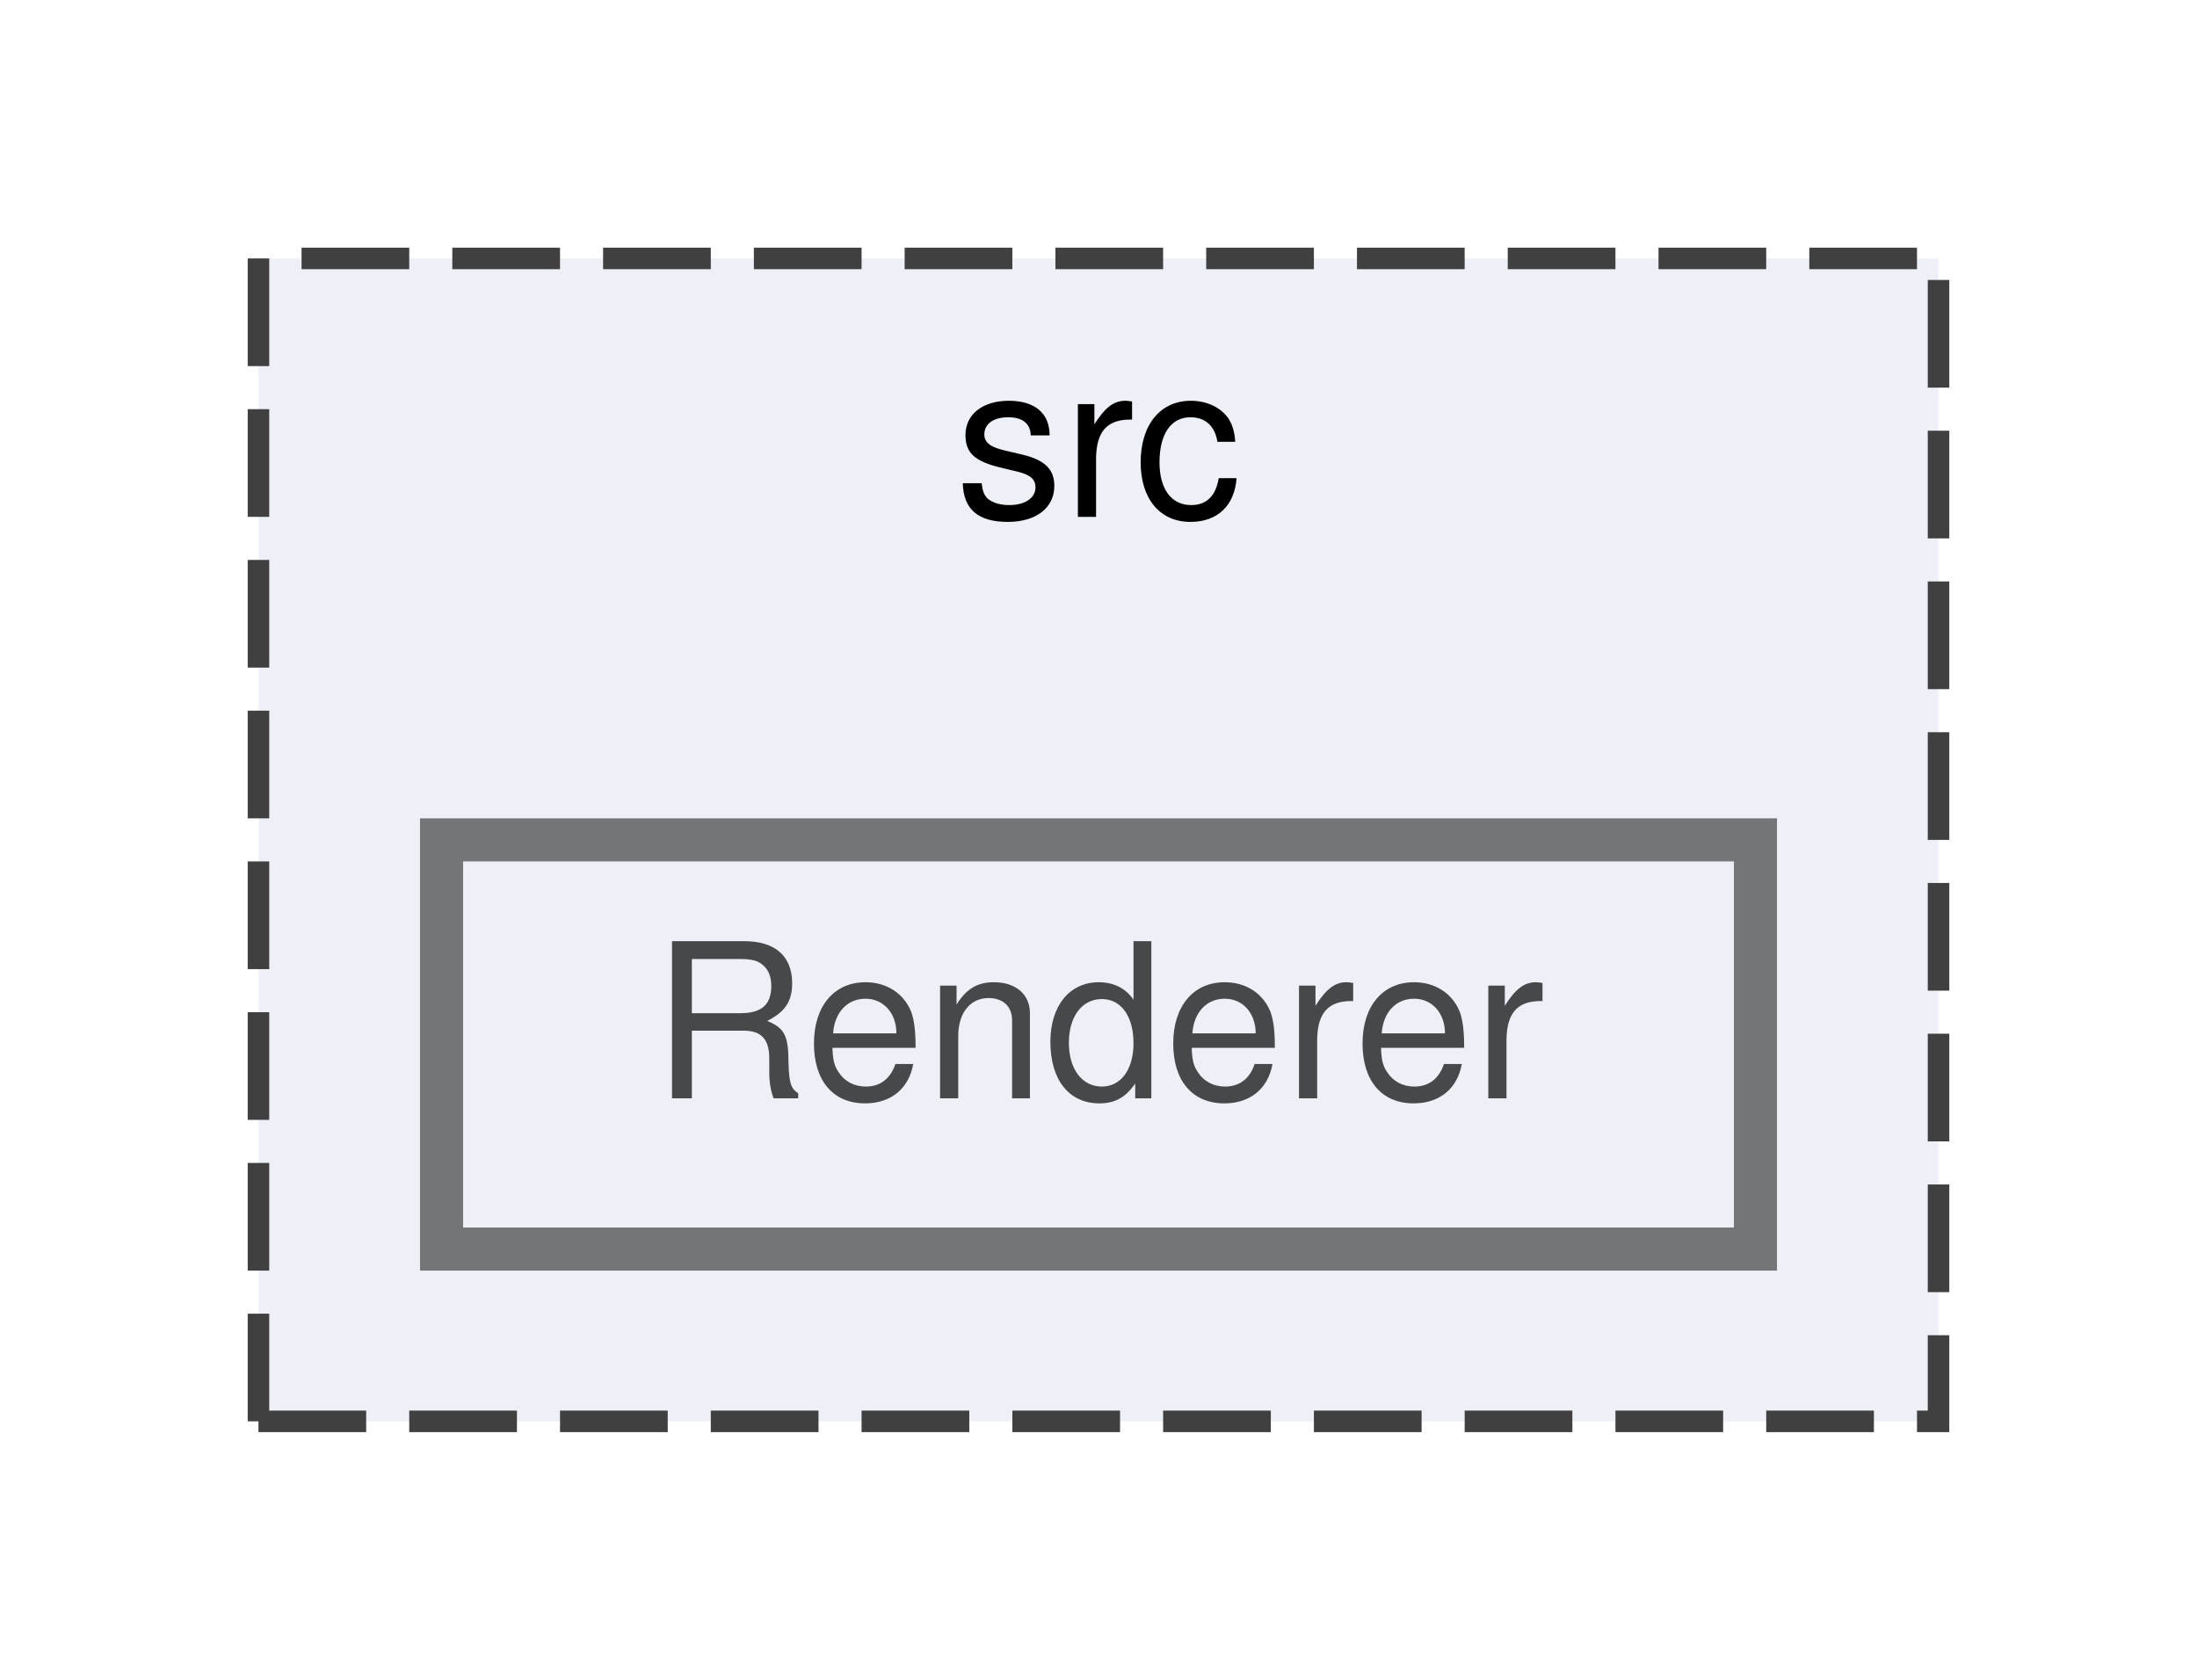
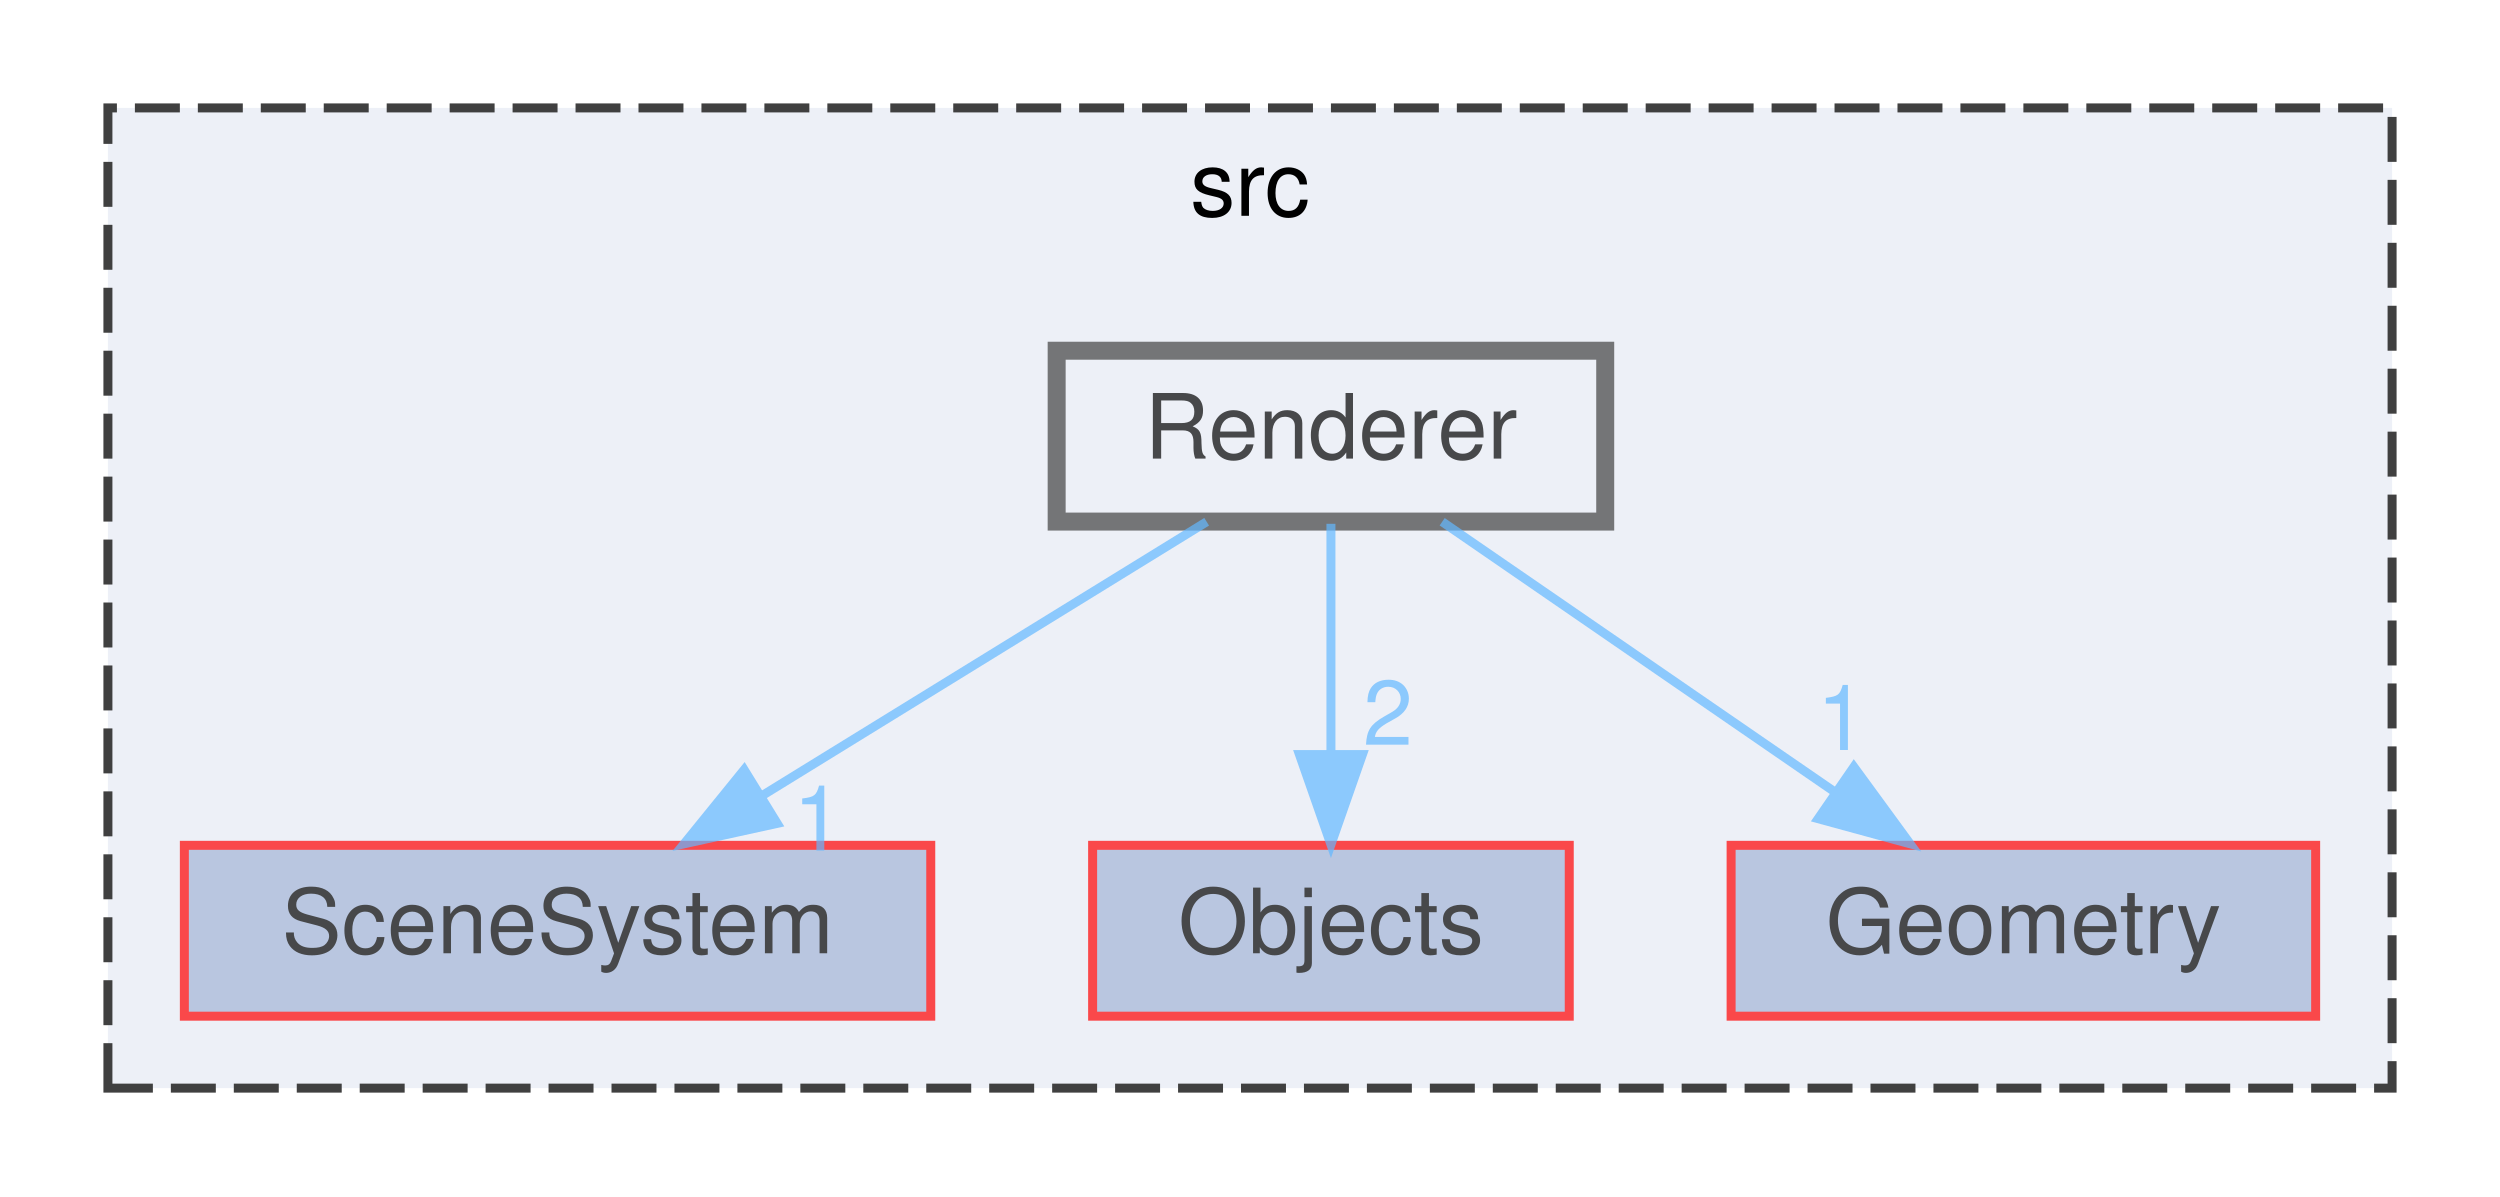
- <svg xmlns="http://www.w3.org/2000/svg" xmlns:xlink="http://www.w3.org/1999/xlink" width="102pt" height="78pt" viewBox="0.00 0.00 102.00 78.00">
+ <svg xmlns="http://www.w3.org/2000/svg" xmlns:xlink="http://www.w3.org/1999/xlink" width="278pt" height="133pt" viewBox="0.00 0.00 278.00 133.00">
  <svg id="main" version="1.1" xml:space="preserve">
    <style type="text/css">
.node, .edge {opacity: 0.7;}
.node.selected, .edge.selected {opacity: 1;}
.edge:hover path { stroke: red; }
.edge:hover polygon { stroke: red; fill: red; }
</style>
    <svg id="graph" class="graph">
-       <g id="graph0" class="graph" transform="scale(1 1) rotate(0) translate(4 74)">
+       <g id="graph0" class="graph" transform="scale(1 1) rotate(0) translate(4 129)">
        <g id="clust1" class="cluster">
          <g id="a_clust1">
            <a xlink:href="dir_68267d1309a1af8e8297ef4c3efbcdba.html" target="_top" xlink:title="src">
-               <polygon fill="#edf0f7" stroke="#404040" stroke-dasharray="5,2" points="8,-8 8,-62 86,-62 86,-8 8,-8" />
-               <text text-anchor="middle" x="47" y="-50" font-family="Helvetica,sans-Serif" font-size="10.00">src</text>
+               <polygon fill="#edf0f7" stroke="#404040" stroke-dasharray="5,2" points="8,-8 8,-117 262,-117 262,-8 8,-8" />
+               <text text-anchor="middle" x="135" y="-105" font-family="Helvetica,sans-Serif" font-size="10.00">src</text>
            </a>
          </g>
        </g>
        <g id="node1" class="node">
          <g id="a_node1">
+             <a xlink:href="dir_49f80dbd7683ed98b39c0cd73917c2a0.html" target="_top" xlink:title="SceneSystem">
+               <polygon fill="#a2b4d6" stroke="red" points="99.5,-35 16.5,-35 16.5,-16 99.5,-16 99.5,-35" />
+               <text text-anchor="middle" x="58" y="-23" font-family="Helvetica,sans-Serif" font-size="10.00">SceneSystem</text>
+             </a>
+           </g>
+         </g>
+         <g id="node2" class="node">
+           <g id="a_node2">
+             <a xlink:href="dir_55b41fb77a5097913bc464fb6a145e9c.html" target="_top" xlink:title="Objects">
+               <polygon fill="#a2b4d6" stroke="red" points="170.5,-35 117.5,-35 117.5,-16 170.5,-16 170.5,-35" />
+               <text text-anchor="middle" x="144" y="-23" font-family="Helvetica,sans-Serif" font-size="10.00">Objects</text>
+             </a>
+           </g>
+         </g>
+         <g id="node3" class="node">
+           <g id="a_node3">
+             <a xlink:href="dir_cae27912e177176a90175eee3a6288a5.html" target="_top" xlink:title="Geometry">
+               <polygon fill="#a2b4d6" stroke="red" points="253.5,-35 188.5,-35 188.5,-16 253.5,-16 253.5,-35" />
+               <text text-anchor="middle" x="221" y="-23" font-family="Helvetica,sans-Serif" font-size="10.00">Geometry</text>
+             </a>
+           </g>
+         </g>
+         <g id="node4" class="node">
+           <g id="a_node4">
            <a xlink:href="dir_c9841dba4aafcad4bcaa301bc8bfa1b1.html" target="_top" xlink:title="Renderer">
-               <polygon fill="#edf0f7" stroke="#404040" stroke-width="2" points="77.5,-35 16.5,-35 16.5,-16 77.5,-16 77.5,-35" />
-               <text text-anchor="middle" x="47" y="-23" font-family="Helvetica,sans-Serif" font-size="10.00">Renderer</text>
+               <polygon fill="#edf0f7" stroke="#404040" stroke-width="2" points="174.5,-90 113.5,-90 113.5,-71 174.5,-71 174.5,-90" />
+               <text text-anchor="middle" x="144" y="-78" font-family="Helvetica,sans-Serif" font-size="10.00">Renderer</text>
+             </a>
+           </g>
+         </g>
+         <g id="edge1" class="edge">
+           <g id="a_edge1">
+             <a xlink:href="dir_000018_000021.html" target="_top">
+               <path fill="none" stroke="#63b8ff" d="M130.18,-70.98C116.85,-62.77 96.42,-50.18 80.69,-40.49" />
+               <polygon fill="#63b8ff" stroke="#63b8ff" points="82.42,-37.44 72.07,-35.17 78.75,-43.4 82.42,-37.44" />
+             </a>
+           </g>
+           <g id="a_edge1-headlabel">
+             <a xlink:href="dir_000018_000021.html" target="_top" xlink:title="1">
+               <text text-anchor="middle" x="86.97" y="-34.41" font-family="Helvetica,sans-Serif" font-size="10.00" fill="#63b8ff">1</text>
+             </a>
+           </g>
+         </g>
+         <g id="edge2" class="edge">
+           <g id="a_edge2">
+             <a xlink:href="dir_000018_000009.html" target="_top">
+               <path fill="none" stroke="#63b8ff" d="M144,-70.75C144,-63.8 144,-53.85 144,-45.13" />
+               <polygon fill="#63b8ff" stroke="#63b8ff" points="147.5,-45.09 144,-35.09 140.5,-45.09 147.5,-45.09" />
+             </a>
+           </g>
+           <g id="a_edge2-headlabel">
+             <a xlink:href="dir_000018_000009.html" target="_top" xlink:title="2">
+               <text text-anchor="middle" x="150.34" y="-46.18" font-family="Helvetica,sans-Serif" font-size="10.00" fill="#63b8ff">2</text>
+             </a>
+           </g>
+         </g>
+         <g id="edge3" class="edge">
+           <g id="a_edge3">
+             <a xlink:href="dir_000018_000006.html" target="_top">
+               <path fill="none" stroke="#63b8ff" d="M156.37,-70.98C168.09,-62.92 185.92,-50.65 199.89,-41.03" />
+               <polygon fill="#63b8ff" stroke="#63b8ff" points="202.15,-43.72 208.4,-35.17 198.18,-37.96 202.15,-43.72" />
+             </a>
+           </g>
+           <g id="a_edge3-headlabel">
+             <a xlink:href="dir_000018_000006.html" target="_top" xlink:title="1">
+               <text text-anchor="middle" x="200.8" y="-45.6" font-family="Helvetica,sans-Serif" font-size="10.00" fill="#63b8ff">1</text>
            </a>
          </g>
        </g>
      </g>
    </svg>
  </svg>
  <style type="text/css">

[data-mouse-over-selected='false'] { opacity: 0.7; }
[data-mouse-over-selected='true']  { opacity: 1.0; }

</style>
</svg>
